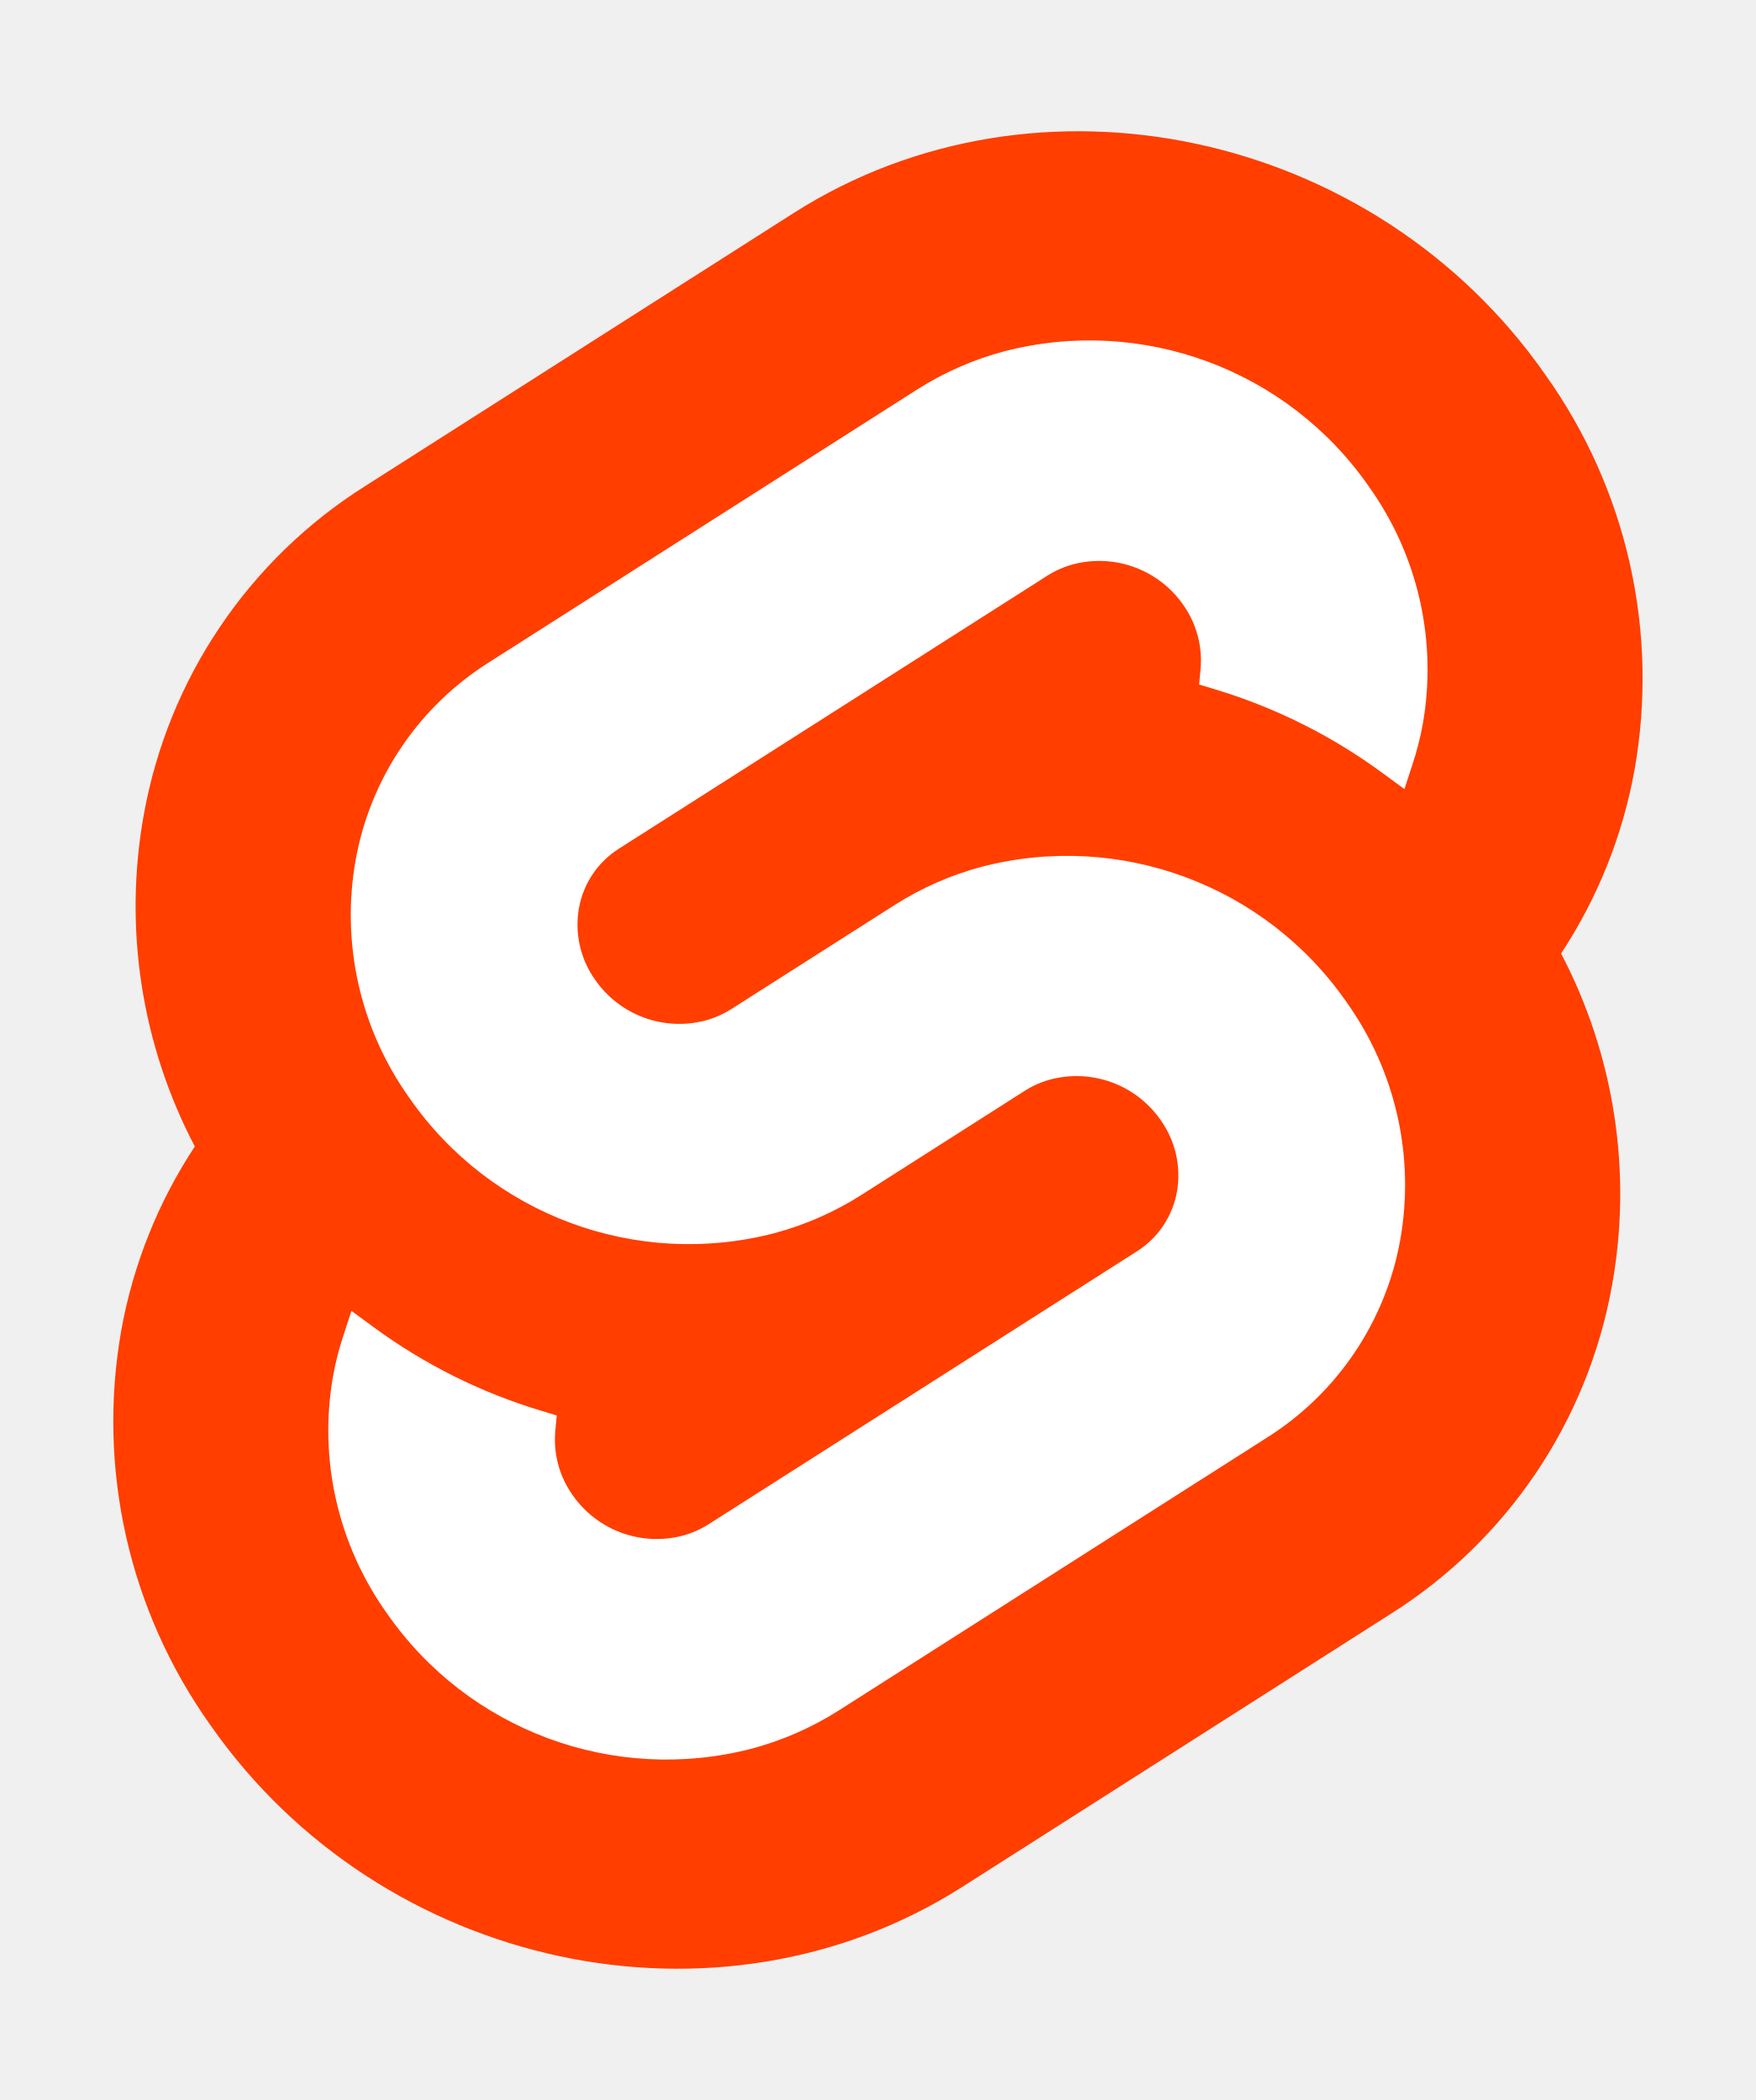
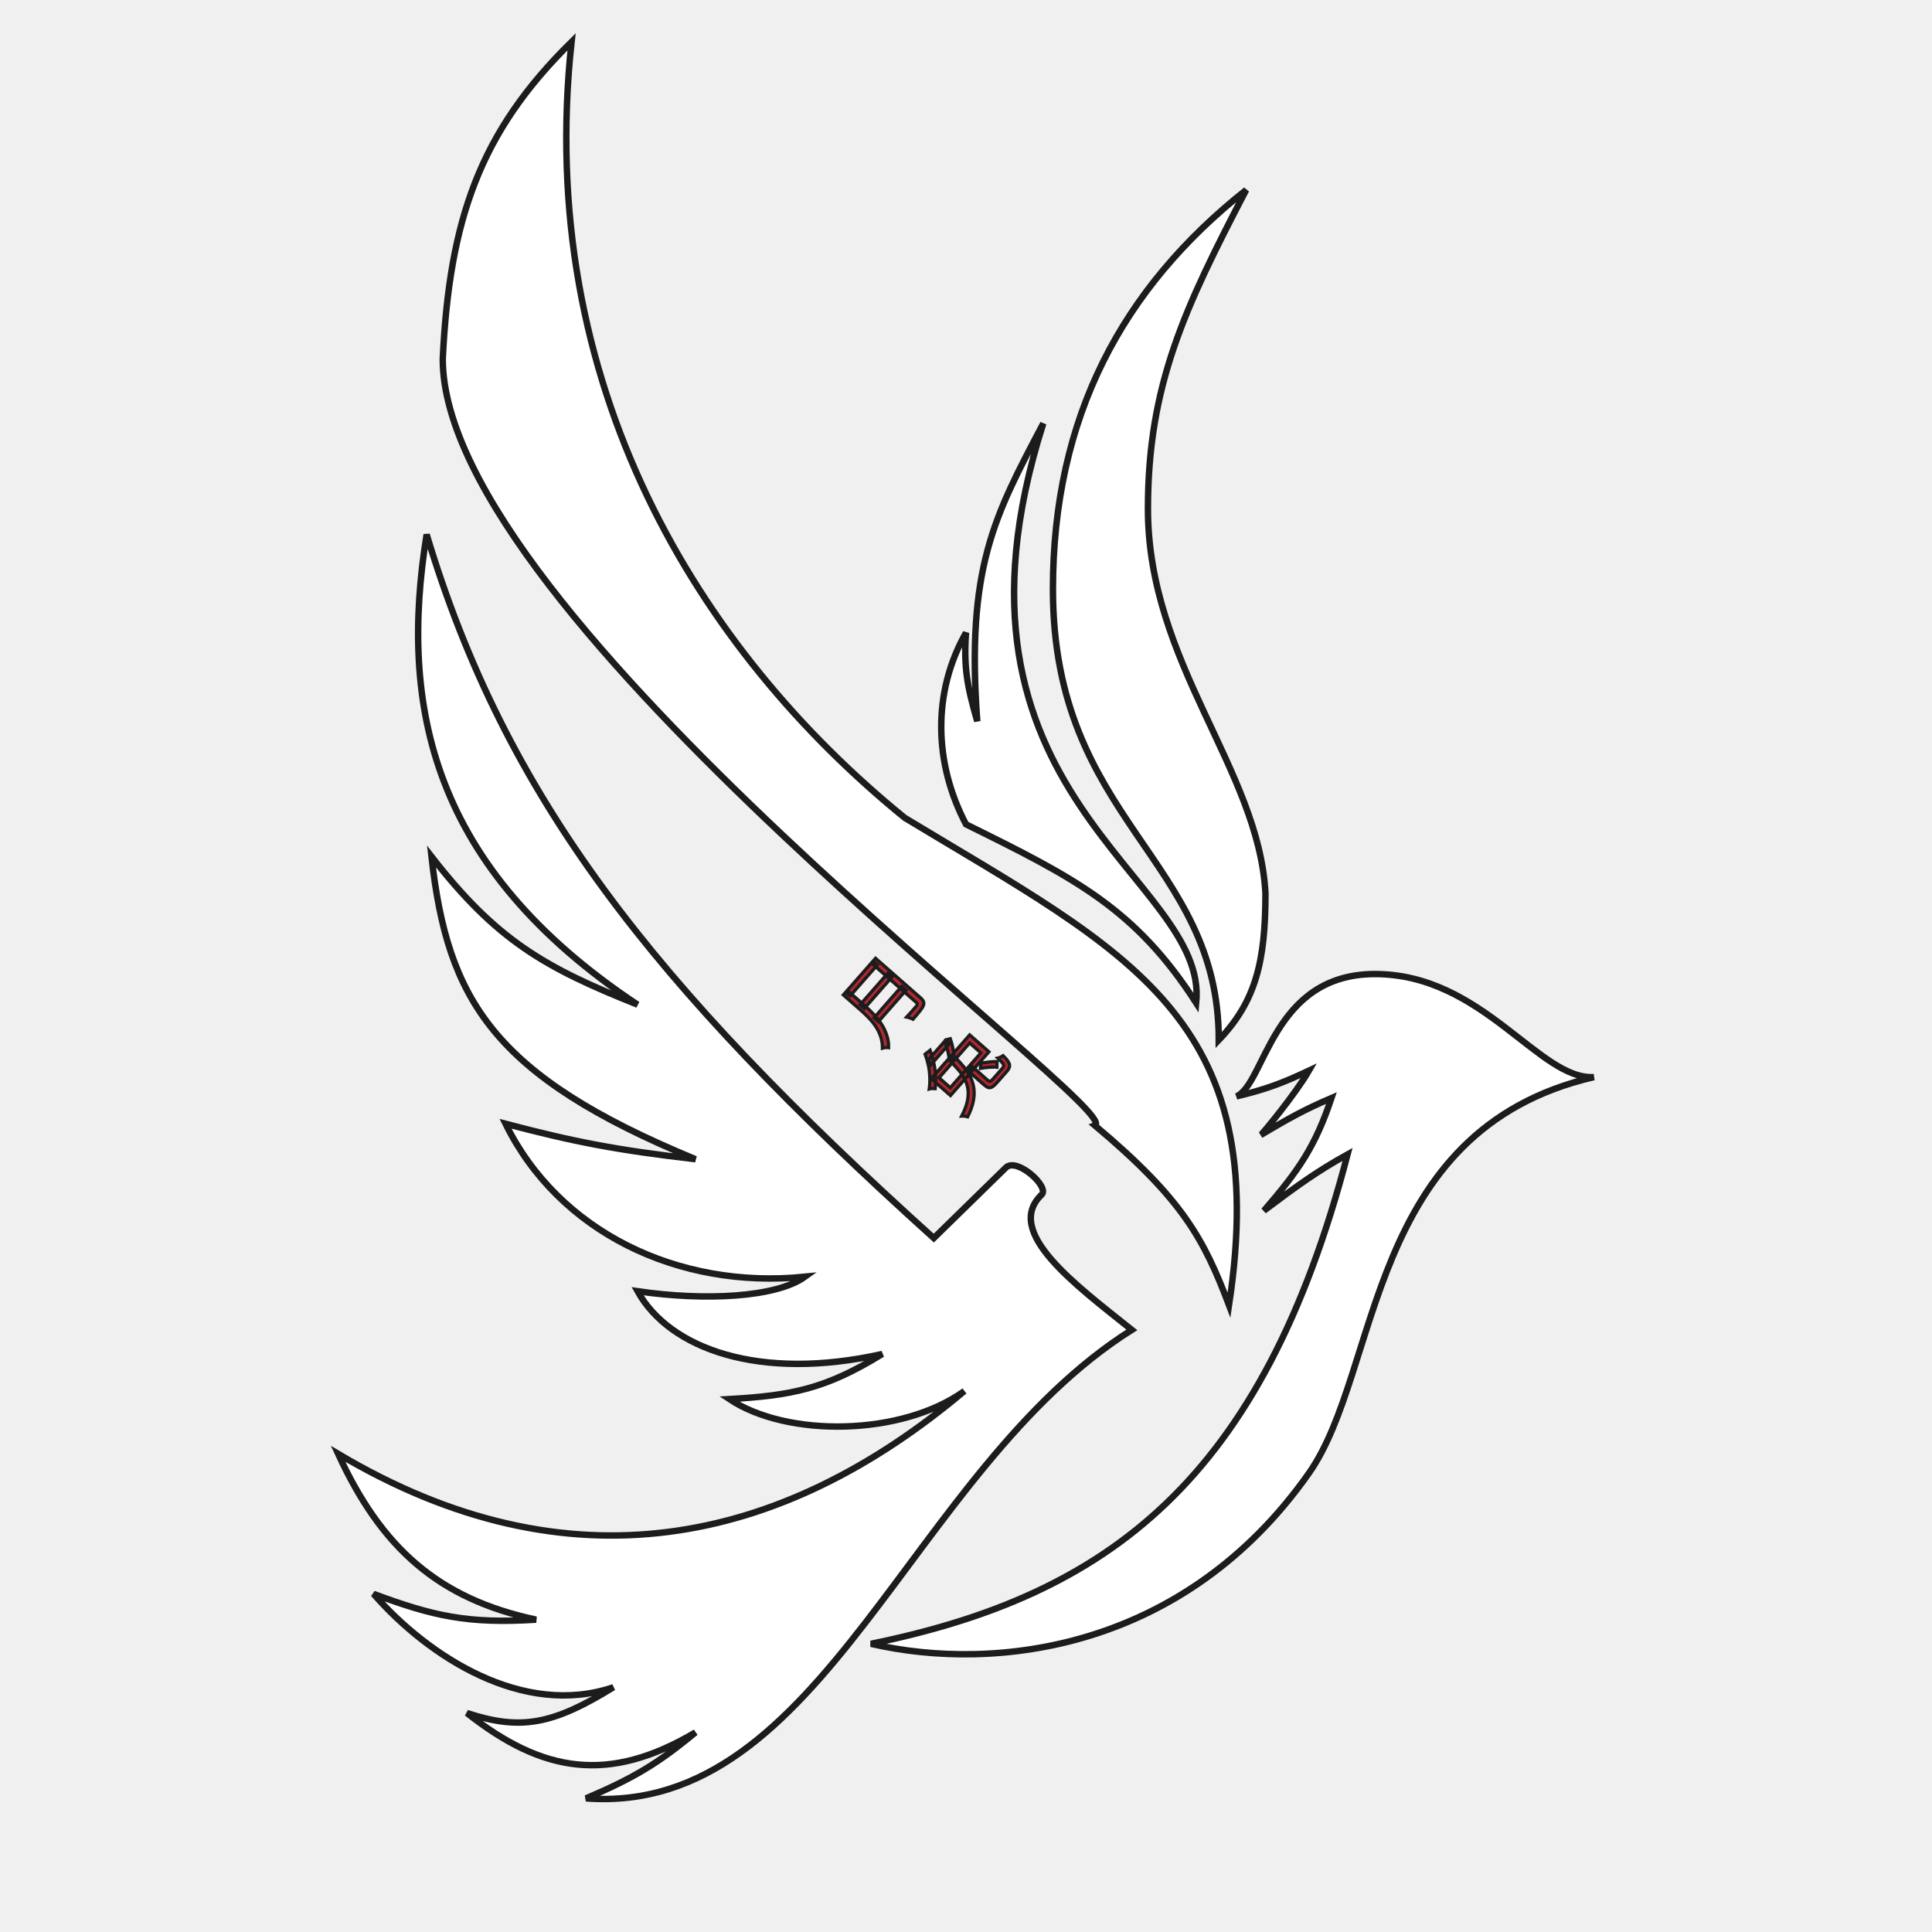
- <svg xmlns="http://www.w3.org/2000/svg" width="107" height="128" viewBox="0 0 107 128">
-   <path d="M94.157 22.819c-10.4-14.885-30.94-19.297-45.792-9.835L22.282 29.608A29.92 29.92 0 0 0 8.764 49.65a31.5 31.5 0 0 0 3.108 20.231 30 30 0 0 0-4.477 11.183 31.9 31.9 0 0 0 5.448 24.116c10.402 14.887 30.942 19.297 45.791 9.835l26.083-16.624A29.92 29.92 0 0 0 98.235 78.35a31.53 31.53 0 0 0-3.105-20.232 30 30 0 0 0 4.474-11.182 31.88 31.88 0 0 0-5.447-24.116" style="fill:#ff3e00" />
-   <path d="M45.817 106.582a20.72 20.72 0 0 1-22.237-8.243 19.17 19.17 0 0 1-3.277-14.503 18 18 0 0 1 .624-2.435l.49-1.498 1.337.981a33.6 33.6 0 0 0 10.203 5.098l.97.294-.09.968a5.85 5.85 0 0 0 1.052 3.878 6.24 6.24 0 0 0 6.695 2.485 5.8 5.8 0 0 0 1.603-.704L69.27 76.28a5.43 5.43 0 0 0 2.45-3.631 5.8 5.8 0 0 0-.987-4.371 6.24 6.24 0 0 0-6.698-2.487 5.7 5.7 0 0 0-1.6.704l-9.953 6.345a19 19 0 0 1-5.296 2.326 20.72 20.72 0 0 1-22.237-8.243 19.17 19.17 0 0 1-3.277-14.502 17.99 17.99 0 0 1 8.13-12.052l26.081-16.623a19 19 0 0 1 5.3-2.329 20.72 20.72 0 0 1 22.237 8.243 19.17 19.17 0 0 1 3.277 14.503 18 18 0 0 1-.624 2.435l-.49 1.498-1.337-.98a33.6 33.6 0 0 0-10.203-5.1l-.97-.294.09-.968a5.86 5.86 0 0 0-1.052-3.878 6.24 6.24 0 0 0-6.696-2.485 5.8 5.8 0 0 0-1.602.704L37.73 51.72a5.42 5.42 0 0 0-2.449 3.63 5.79 5.79 0 0 0 .986 4.372 6.24 6.24 0 0 0 6.698 2.486 5.8 5.8 0 0 0 1.602-.704l9.952-6.342a19 19 0 0 1 5.295-2.328 20.72 20.72 0 0 1 22.237 8.242 19.17 19.17 0 0 1 3.277 14.503 18 18 0 0 1-8.13 12.053l-26.081 16.622a19 19 0 0 1-5.3 2.328" style="fill:#fff" />
+ <svg xmlns="http://www.w3.org/2000/svg" width="200" height="200" viewBox="300 300 600 280" fill="none">
+   <path d="M405 591.5C476.5 634 542.366 620.116 599.5 572C580 586 544.5 586.5 526.5 574.5C545.824 573.393 556.406 571.357 574 560.5C536 569 508 559 498 541C518.709 544.042 541 543 550 536.5C510.5 540.5 473.5 522.5 457 489C478.451 494.637 491.262 497.13 516 500C453 474 439 450.5 434 406C454.159 431.952 469.096 440.496 498 452C434 409.5 423.878 359.398 432.5 306C457 387.5 502.225 445.361 590 524.5L612.5 502.5C616 499.5 626 508.604 623.5 511C611.5 522.5 634 539 651.5 553C582.5 596.5 556 704 482 698.5C496.861 692.147 504.323 687.681 516 678C489 694 468.491 690.553 445 672C461.724 677.51 471.707 675.591 490.5 664C462.5 673.5 433 654.5 416 635C434.456 641.872 445.27 644.343 466.5 643C436 636.5 418.415 620.637 405 591.5Z" stroke="#1C1C1C" stroke-width="2" fill="#FFFFFF" />
+   <path d="M718.5 498.5C692 600 644.007 635.477 570.5 650.5C609.5 659.5 668 652.256 706.5 597.5C729 565.5 724 491 795 474.5C778 475.5 760.5 442.5 727 442.5C695 442.5 693 476.5 684 480.5C692.941 478.332 697.864 476.561 706.5 472.5C702.537 479.421 692.159 492.074 691.5 492.5C699.948 487.502 704.701 484.758 713.5 481C708.45 496.043 703.347 503.486 692.5 516C703.129 508.029 708.998 503.778 718.5 498.5Z" stroke="#1C1C1C" stroke-width="2" fill="#FFFFFF" />
+   <path d="M693 417.5C693 438.5 690 451 678.5 463C678.5 406.5 627 395 627 323C627 269.5 648.5 229.5 687 199C668 235.5 656.5 259.5 656.5 298C656.5 346 691 379 693 417.5Z" stroke="#1C1C1C" stroke-width="2" fill="#FFFFFF" />
+   <path d="M671.5 451.5C675.5 412 587 387.5 624 271.5C608.734 300.392 600.011 316.426 603.5 364C600.415 353.337 599.24 347.334 600 336.5C589.5 355 590 377 600 396C633.835 412.696 652.644 422.192 671.5 451.5Z" stroke="#1C1C1C" stroke-width="2" fill="#FFFFFF" />
+   <path d="M581 394C517 342 466 259.5 477.5 153C449 181 439.571 208.274 437.5 251.5C437.5 331.5 650.5 485.5 640 489.5C667.322 512.421 673.858 524.771 681.681 545.331C695.296 455.946 650.298 435.864 581 394Z" stroke="#1C1C1C" stroke-width="2" fill="#FFFFFF" />
+   <path d="M562.666 448.105L571.154 438.448L572.504 439.634L564.016 449.291L562.666 448.105ZM567.122 452.022L575.692 442.272L577.005 443.426L568.435 453.176L567.122 452.022ZM571.449 456.087L580.067 446.282L581.417 447.469L572.799 457.274L571.449 456.087ZM561.9 448.976L563.138 447.567L568.834 452.573C569.635 453.278 570.454 454.074 571.29 454.962C572.137 455.838 572.921 456.812 573.64 457.883C574.348 458.942 574.916 460.099 575.344 461.352C575.783 462.592 575.995 463.917 575.98 465.327C575.827 465.302 575.623 465.298 575.368 465.315C575.123 465.319 574.88 465.335 574.637 465.363C574.407 465.401 574.212 465.449 574.052 465.506C574.049 464.167 573.856 462.945 573.471 461.841C573.086 460.714 572.572 459.682 571.931 458.746C571.301 457.797 570.606 456.935 569.846 456.158C569.086 455.357 568.335 454.632 567.596 453.982L561.9 448.976ZM570.617 439.059L571.904 437.595L585.884 449.883C586.377 450.317 586.688 450.721 586.816 451.097C586.945 451.473 586.918 451.888 586.738 452.342C586.546 452.809 586.18 453.375 585.64 454.039C585.112 454.714 584.414 455.546 583.545 456.534C583.375 456.429 583.171 456.338 582.934 456.26C582.707 456.17 582.463 456.087 582.202 456.011C581.964 455.933 581.751 455.878 581.562 455.843C582.031 455.335 582.478 454.852 582.903 454.393C583.326 453.911 583.69 453.497 583.994 453.151C584.297 452.782 584.508 452.529 584.628 452.393C584.811 452.16 584.898 451.974 584.889 451.835C584.879 451.672 584.775 451.505 584.578 451.331L570.617 439.059Z" stroke="#1C1C1C" stroke-width="1" fill="#AF282F" />
+   <path d="M595.075 469.495L596.346 468.05C597.341 469.056 598.261 470.061 599.104 471.065C599.948 472.069 600.661 473.123 601.243 474.226C601.825 475.329 602.214 476.515 602.41 477.783C602.618 479.038 602.577 480.415 602.287 481.913C602.009 483.398 601.42 485.038 600.52 486.832C600.282 486.755 599.976 486.693 599.6 486.648C599.248 486.601 598.933 486.587 598.655 486.605C599.537 484.906 600.121 483.371 600.407 482.001C600.691 480.609 600.751 479.347 600.587 478.217C600.421 477.063 600.068 475.997 599.529 475.02C599.001 474.03 598.353 473.088 597.586 472.195C596.807 471.291 595.97 470.391 595.075 469.495ZM587.293 467.386L588.873 466.147C589.279 467.226 589.628 468.409 589.919 469.694C590.208 470.956 590.409 472.293 590.522 473.707C590.622 475.109 590.591 476.561 590.43 478.062C590.277 478.037 590.085 478.032 589.853 478.047C589.62 478.039 589.393 478.048 589.173 478.074C588.942 478.09 588.746 478.126 588.587 478.183C588.766 476.785 588.815 475.437 588.733 474.138C588.661 472.827 588.491 471.604 588.221 470.469C587.95 469.311 587.64 468.283 587.293 467.386ZM604.494 471.795L604.604 470.215C605.144 470.098 605.72 470.002 606.332 469.927C606.943 469.829 607.538 469.761 608.118 469.723C608.696 469.662 609.203 469.658 609.637 469.711L609.605 471.424C609.195 471.37 608.699 471.362 608.119 471.4C607.538 471.414 606.93 471.46 606.294 471.537C605.647 471.603 605.047 471.688 604.494 471.795ZM591.633 474.717L595.128 477.789L604.627 466.982L601.132 463.91L591.633 474.717ZM589.205 474.981L601.147 461.394L607.12 466.644L595.178 480.231L589.205 474.981ZM593.199 463.575L593.476 463.26L593.632 462.97L595.127 462.575C595.34 463.178 595.533 463.841 595.707 464.563C595.88 465.285 596.026 466.015 596.142 466.753C596.257 467.467 596.334 468.126 596.372 468.729C596.141 468.767 595.878 468.831 595.581 468.921C595.271 468.999 595.008 469.075 594.791 469.147C594.756 468.59 594.672 467.99 594.538 467.347C594.415 466.691 594.259 466.061 594.069 465.457C593.878 464.829 593.687 464.288 593.495 463.835L593.199 463.575ZM588.442 468.987L593.639 463.074L594.841 464.131L588.911 470.878L588.442 468.987ZM600.685 472.586L601.89 471.214L606.791 475.522C607.074 475.771 607.319 475.865 607.525 475.805C607.731 475.745 608.045 475.474 608.469 474.992C608.567 474.881 608.74 474.683 608.99 474.399C609.251 474.103 609.533 473.781 609.837 473.435C610.152 473.077 610.446 472.743 610.717 472.434C610.989 472.126 611.19 471.897 611.32 471.749C611.559 471.477 611.683 471.224 611.691 470.991C611.711 470.745 611.581 470.445 611.303 470.09C611.012 469.725 610.538 469.232 609.882 468.612C610.043 468.578 610.225 468.519 610.429 468.436C610.621 468.342 610.819 468.242 611.022 468.135C611.212 468.018 611.38 467.914 611.526 467.823C612.296 468.587 612.838 469.239 613.151 469.777C613.488 470.314 613.607 470.813 613.508 471.273C613.42 471.722 613.137 472.218 612.659 472.761C612.583 472.848 612.442 473.008 612.235 473.243C612.029 473.478 611.79 473.75 611.518 474.059C611.258 474.355 610.992 474.658 610.72 474.967C610.459 475.264 610.226 475.529 610.02 475.764C609.824 475.986 609.694 476.135 609.629 476.209C609.075 476.839 608.585 477.285 608.159 477.545C607.744 477.794 607.335 477.861 606.932 477.748C606.539 477.622 606.097 477.343 605.604 476.909L600.685 472.586Z" stroke="#1C1C1C" stroke-width="1" fill="#AF282F" />
</svg>
